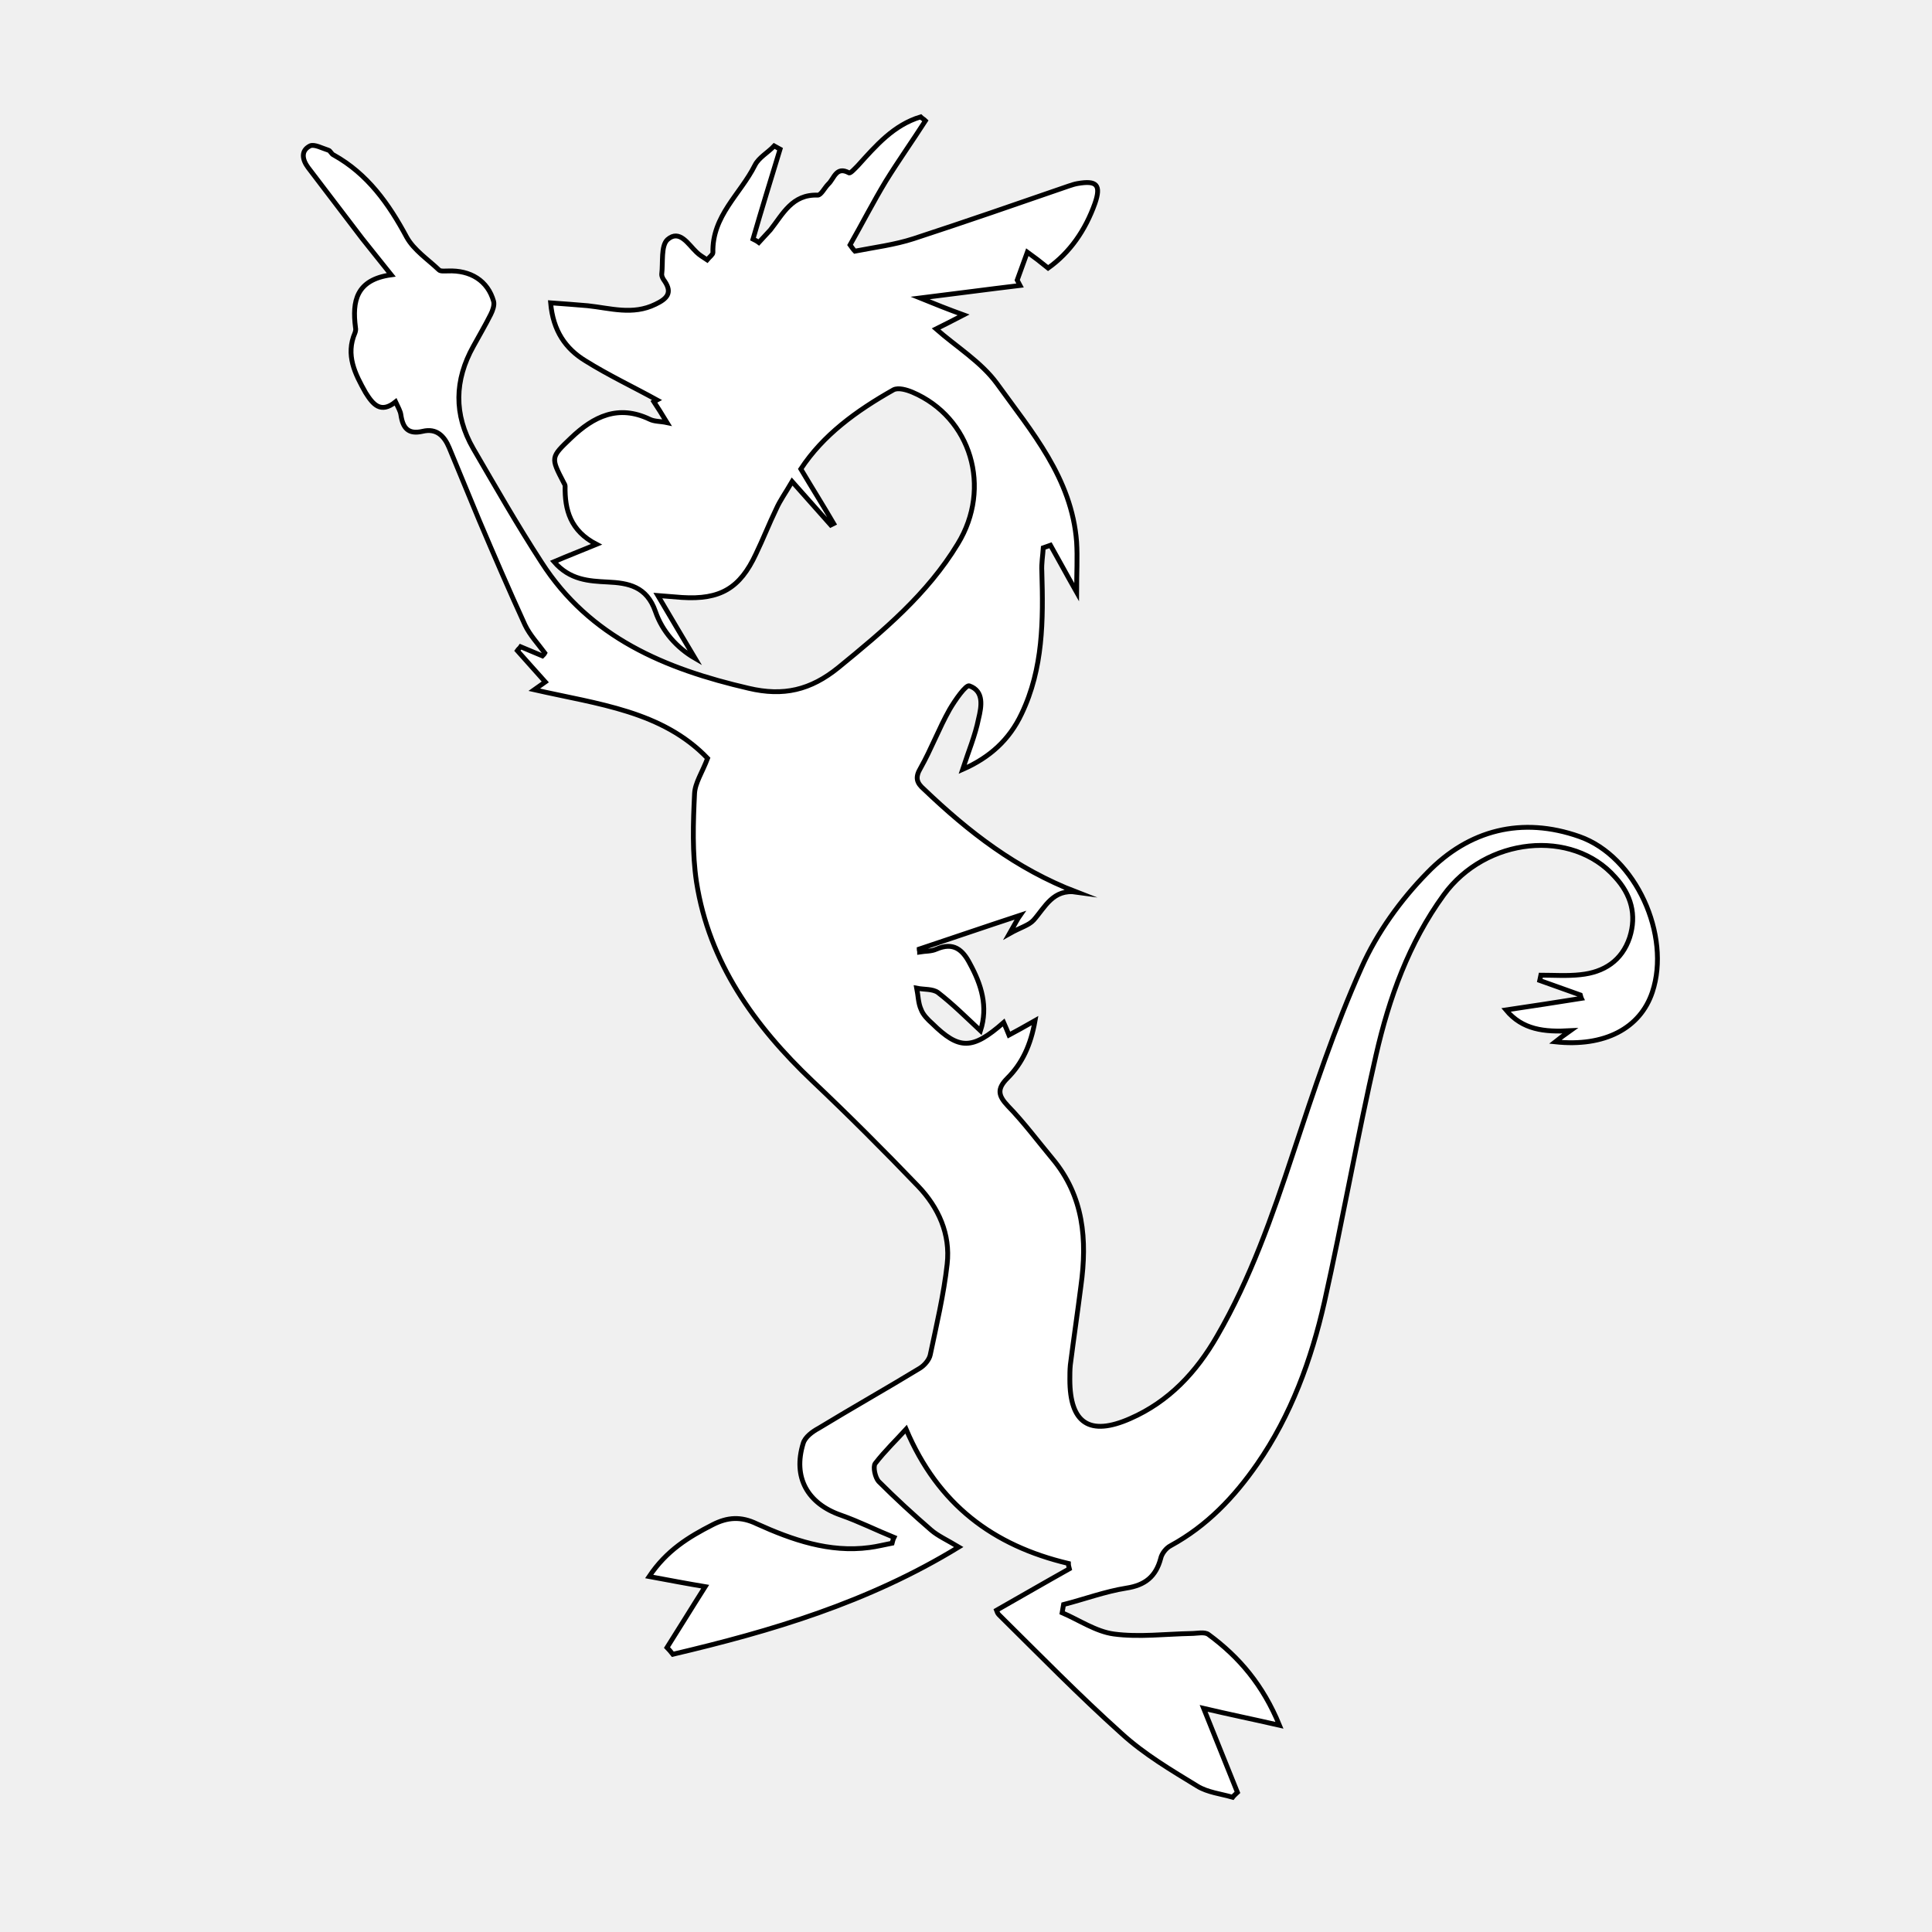
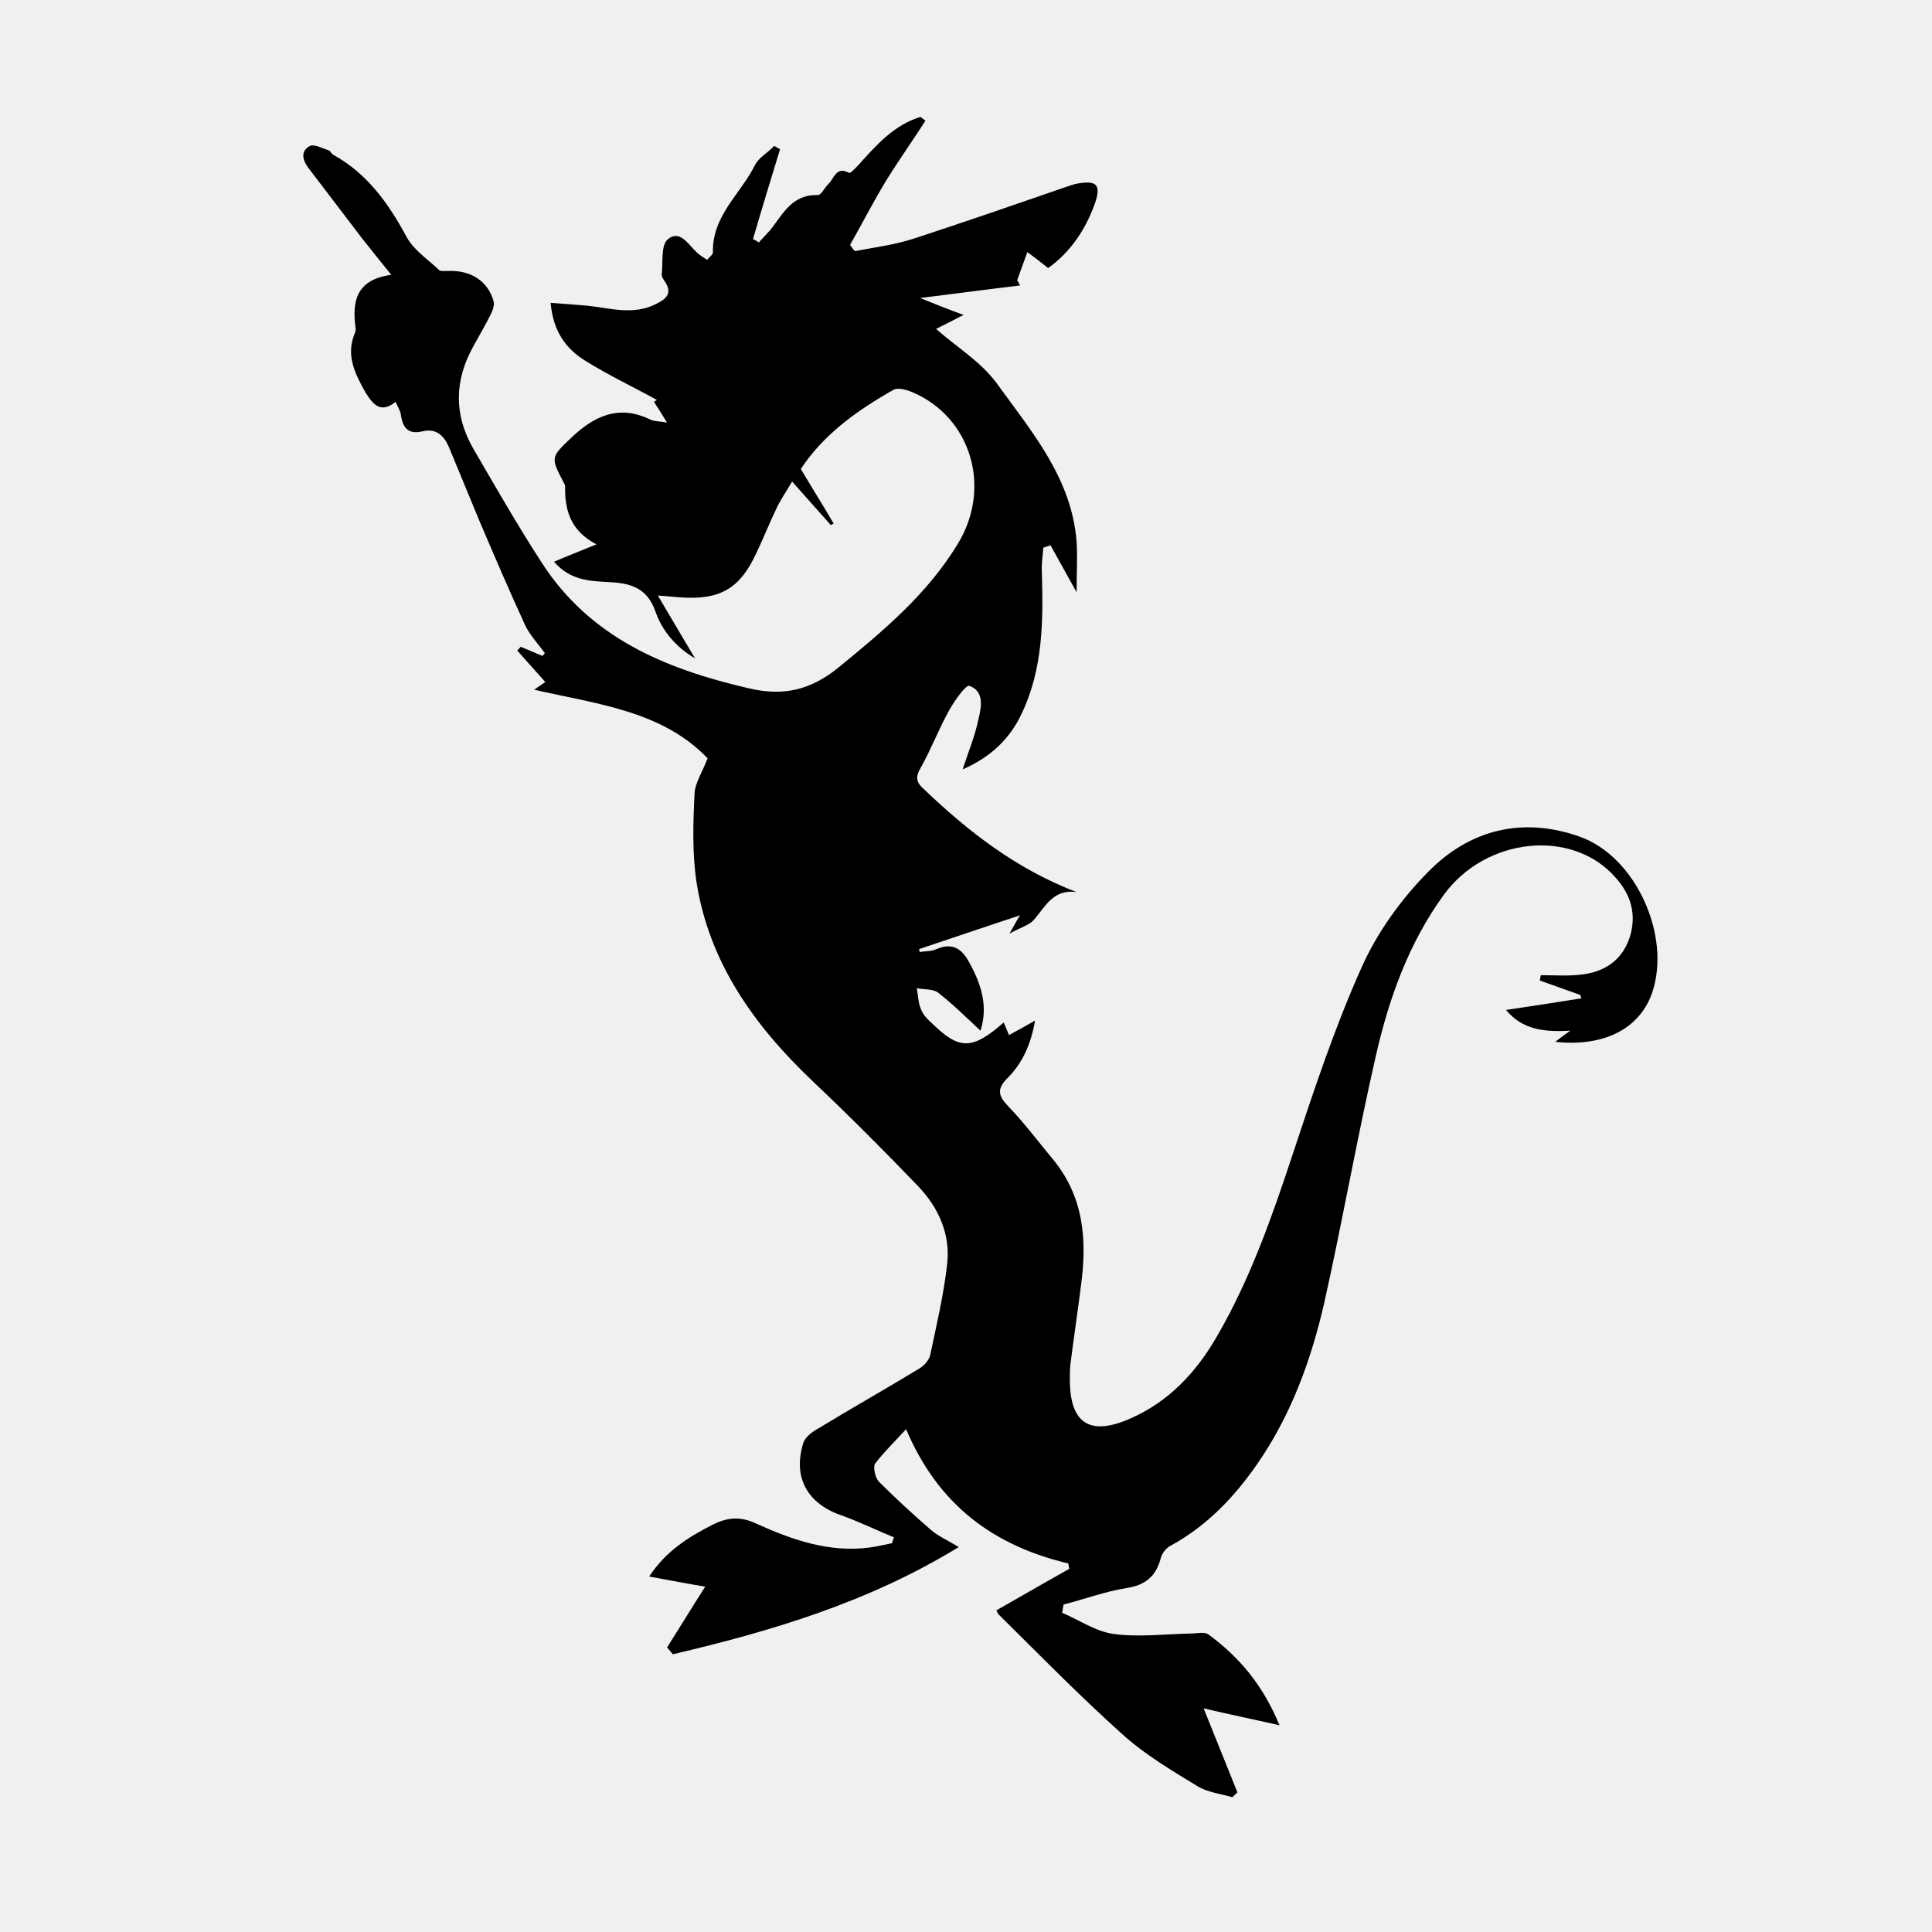
<svg xmlns="http://www.w3.org/2000/svg" version="1.1" id="Layer_1" x="0px" y="0px" viewBox="0 0 400 400" style="enable-background:new 0 0 400 400;" xml:space="preserve">
  <style type="text/css">
- 	.st0{fill:#FFFFFF;stroke:#000000;stroke-miterlimit:10;}
</style>
  <path class="st0" d="M165.8,97.1c2.5,4.2,4.7,7.7,6.8,11.3c-0.2,0.1-0.4,0.2-0.6,0.3c-2.5-2.8-4.9-5.5-8-9c-1.4,2.4-2.5,3.9-3.3,5.7  c-1.5,3.1-2.7,6.2-4.2,9.3c-3.3,7.1-7.4,9.5-15.3,9c-1.2-0.1-2.4-0.2-5-0.4c2.9,4.9,5.3,9,7.7,13c-3.8-2.2-6.8-5.6-8.2-9.7  c-1.8-5.2-5.6-5.9-9.9-6.1c-3.9-0.2-7.8-0.4-11.1-4.2c2.8-1.2,5.4-2.2,8.8-3.6c-5.4-2.8-6.6-7.1-6.5-12.1c0-0.2-0.2-0.5-0.3-0.7  c-2.7-5.2-2.7-5.2,1.5-9.2c4.7-4.5,9.8-7,16.3-3.9c1,0.5,2.2,0.4,3.6,0.7c-1.1-1.8-1.9-3.1-2.7-4.3c0.2-0.1,0.4-0.3,0.6-0.4  c-4.9-2.7-10-5.1-14.8-8.1c-4.1-2.5-6.7-6.2-7.2-12c2.9,0.2,5.3,0.4,7.7,0.6c4.7,0.5,9.3,2,14-0.3c2.3-1.1,3.6-2.3,1.9-4.8  c-0.3-0.4-0.6-0.9-0.6-1.4c0.3-2.5-0.2-5.9,1.2-7.2c2.5-2.2,4.3,1,6,2.6c0.6,0.6,1.3,1,2.2,1.6c0.5-0.6,1.2-1.1,1.2-1.5  c-0.2-7.6,5.7-12.1,8.7-18.1c0.8-1.6,2.7-2.6,4-4c0.4,0.2,0.8,0.5,1.2,0.7c-1.9,6.2-3.8,12.4-5.6,18.6c0.4,0.2,0.8,0.4,1.2,0.7  c0.8-0.9,1.6-1.7,2.4-2.6c2.6-3.3,4.5-7.4,9.8-7.2c0.7,0,1.4-1.5,2.2-2.3c1.2-1.1,1.6-3.8,4.3-2.3c0.3,0.1,1.2-0.9,1.8-1.5  c3.8-4.2,7.4-8.4,13-10.1c0.3,0.3,0.7,0.5,1,0.8c-2.7,4.2-5.6,8.3-8.2,12.5c-2.6,4.3-4.9,8.8-7.4,13.2c0.3,0.4,0.6,0.9,1,1.3  c4.1-0.8,8.2-1.3,12.2-2.6c10.7-3.5,21.4-7.2,32.1-10.9c0.6-0.2,1.2-0.4,1.8-0.5c4-0.7,4.9,0.3,3.6,4.1c-2,5.6-5.2,10.2-9.7,13.4  c-1.6-1.3-2.9-2.3-4.3-3.3c-0.7,1.9-1.4,3.9-2.1,5.8c0.2,0.4,0.4,0.7,0.6,1.1c-6.7,0.8-13.4,1.7-20.7,2.6c3.2,1.3,5.7,2.3,9,3.5  c-2.5,1.3-4.3,2.2-5.7,2.9c4.2,3.7,9.3,6.8,12.6,11.3c7.2,10,15.5,19.6,16.5,32.8c0.2,3.2,0,6.5,0,10.4c-2.1-3.7-3.7-6.7-5.4-9.7  c-0.5,0.2-1,0.3-1.5,0.5c-0.1,1.6-0.4,3.3-0.3,4.9c0.3,10.1,0.3,20.1-4.2,29.5c-2.5,5.3-6.5,9-12.2,11.5c1.2-3.7,2.6-7,3.3-10.5  c0.6-2.5,1.2-5.7-1.9-6.8c-0.7-0.3-3,3-4.1,4.9c-2.2,3.9-3.8,8.2-6,12.1c-1.2,2-0.8,3.1,0.7,4.4c9.2,8.8,19.1,16.5,31.6,21.3  c-4.9-0.7-6.5,3.1-8.9,5.8c-1,1.1-2.7,1.5-5,2.8c1.2-2.1,1.7-3.1,2.2-3.8c-7,2.3-14,4.7-20.9,7c0,0.2,0.1,0.4,0.1,0.6  c1.2-0.2,2.4-0.1,3.5-0.6c3.5-1.5,5.4,0.1,6.9,3c2.4,4.4,3.8,8.9,2.2,13.9c-3-2.8-5.7-5.5-8.8-7.9c-1.1-0.8-2.9-0.6-4.4-0.9  c0.3,1.5,0.3,3.1,0.9,4.4c0.4,1.1,1.4,2.1,2.3,2.9c5.6,5.5,8.3,5.5,14.8-0.2c0.4,0.9,0.7,1.6,1.1,2.6c1.7-0.9,3.1-1.7,5.4-3  c-0.9,5.1-2.7,8.9-5.7,11.9c-2.2,2.2-2,3.6,0.1,5.8c3.3,3.4,6.2,7.3,9.2,10.9c6.5,7.8,7.2,16.8,5.9,26.3c-0.7,5.5-1.5,10.9-2.2,16.4  c-0.1,1-0.1,2-0.1,3c0,9.1,4.1,11.8,12.5,8.1c8-3.5,13.7-9.6,18-17.1c6.9-11.9,11.4-24.8,15.7-37.8c4.3-13,8.6-26,14.2-38.5  c3.2-7.2,8.1-14,13.6-19.6c8.6-8.9,19.6-11.7,31.5-7.5c11.7,4.1,19,20.5,15.1,32.2c-2.5,7.5-9.9,11.4-20.1,10.3  c1-0.8,1.7-1.3,3.1-2.3c-5.4,0.3-9.9-0.2-13.3-4.3c5.5-0.8,10.5-1.6,15.6-2.4c-0.1-0.2-0.1-0.4-0.2-0.7c-2.8-1-5.6-2-8.4-3  c0.1-0.4,0.1-0.7,0.2-1.1c2.7,0,5.5,0.2,8.2-0.1c4.9-0.5,8.6-2.9,10.2-7.7c1.5-4.7,0.3-8.9-3-12.5c-8.9-10.1-26.8-8.3-35.5,3.7  c-7.2,9.9-11.3,21.3-14,33.1c-3.9,17-6.9,34.2-10.7,51.2c-2.7,11.9-6.9,23.4-13.9,33.5c-4.8,6.9-10.4,12.8-17.9,16.9  c-1,0.5-1.9,1.7-2.1,2.7c-1,3.7-3.2,5.5-7.1,6.1c-4.4,0.7-8.7,2.3-13,3.4c-0.1,0.6-0.2,1.1-0.3,1.7c3.5,1.5,7,3.9,10.7,4.4  c5.2,0.7,10.7,0,16-0.1c1.2,0,2.8-0.4,3.6,0.2c6.4,4.7,11.3,10.5,14.7,18.8c-5.7-1.3-10.6-2.3-15.7-3.5c2.4,6,4.7,11.7,7,17.4  c-0.3,0.3-0.7,0.6-1,1c-2.4-0.7-5.2-1-7.3-2.3c-5.4-3.3-11-6.6-15.7-10.9c-8.8-7.9-17-16.3-25.4-24.6c-0.2-0.2-0.4-0.6-0.5-0.9  c5.1-2.9,10.1-5.8,15.1-8.6c-0.1-0.4-0.2-0.7-0.2-1.1c-15.6-3.7-27-12.2-33.6-27.8c-1.9,2.1-4.4,4.5-6.4,7.1c-0.5,0.7,0,2.9,0.7,3.7  c3.5,3.5,7.2,6.9,10.9,10.1c1.4,1.2,3.2,2,5.7,3.5c-18.8,11.5-38.8,17.4-59.2,22.2c-0.4-0.5-0.8-1-1.2-1.4c2.6-4.1,5.1-8.2,7.9-12.6  c-3.6-0.6-7.3-1.3-11.6-2.1c3.6-5.4,8.2-8.2,13.1-10.7c3.1-1.6,5.9-1.8,9.2-0.2c7.3,3.3,15,6,23.3,4.9c1.6-0.2,3.1-0.6,4.7-0.9  c0.1-0.4,0.2-0.8,0.4-1.2c-3.7-1.5-7.3-3.3-11-4.6c-6.9-2.4-10-7.8-7.8-14.9c0.4-1.3,1.9-2.4,3.2-3.1c6.9-4.2,14-8.2,20.9-12.4  c1-0.6,2-1.8,2.2-2.8c1.3-6.2,2.8-12.5,3.5-18.8c0.7-6.2-1.8-11.7-6-16.1c-7.1-7.4-14.4-14.7-21.9-21.8c-12-11.4-21.4-24.5-24-41.2  c-0.9-6-0.7-12.2-0.4-18.3c0.1-2.2,1.6-4.4,2.7-7.3c-9.4-9.8-22.7-11.2-35.9-14.2c1.1-0.8,1.9-1.3,2.3-1.6c-2-2.2-3.9-4.4-5.8-6.5  c0.2-0.3,0.5-0.5,0.7-0.8c1.5,0.6,3,1.3,4.5,1.9c0.2-0.2,0.4-0.4,0.5-0.6c-1.4-1.9-3.1-3.7-4.1-5.8c-3.3-7.2-6.4-14.4-9.5-21.7  c-2.1-5-4.1-10-6.2-15c-1-2.4-2.6-4.1-5.5-3.4c-3,0.7-4.1-0.7-4.5-3.4c-0.1-0.8-0.6-1.6-1.1-2.7c-3.1,2.5-4.7,0.5-6.2-1.9  c-2.2-3.9-4.2-7.8-2.2-12.4c0.1-0.3,0.2-0.7,0.1-1.1c-0.7-5.4,0.1-9.9,7.4-10.9c-2.3-2.9-4.2-5.2-6-7.5c-3.7-4.9-7.5-9.8-11.2-14.7  c-1.2-1.6-1.6-3.5,0.4-4.5c0.9-0.4,2.5,0.5,3.8,0.9c0.4,0.1,0.6,0.8,1.1,1c7,3.9,11.4,10.1,15.1,17c1.5,2.7,4.4,4.6,6.7,6.8  c0.3,0.3,1.2,0.2,1.8,0.2c4.7-0.2,8.3,2,9.5,6.3c0.2,0.8-0.2,1.9-0.6,2.7c-1.1,2.2-2.4,4.4-3.6,6.6c-3.9,7-4.1,14.1,0,21.2  c4.6,7.9,9.1,15.8,14.1,23.5c10,15.6,25.6,22.1,42.9,26.1c7.2,1.7,12.8,0.4,18.6-4.3c9.3-7.6,18.4-15.2,24.7-25.6  c7.1-11.6,2.8-26.2-9.4-31.4c-1.2-0.5-2.9-1-3.9-0.5C177.2,85.1,170.4,90.1,165.8,97.1z" />
  <g>
</g>
  <g>
</g>
  <g>
</g>
  <g>
</g>
  <g>
</g>
  <g>
</g>
</svg>
